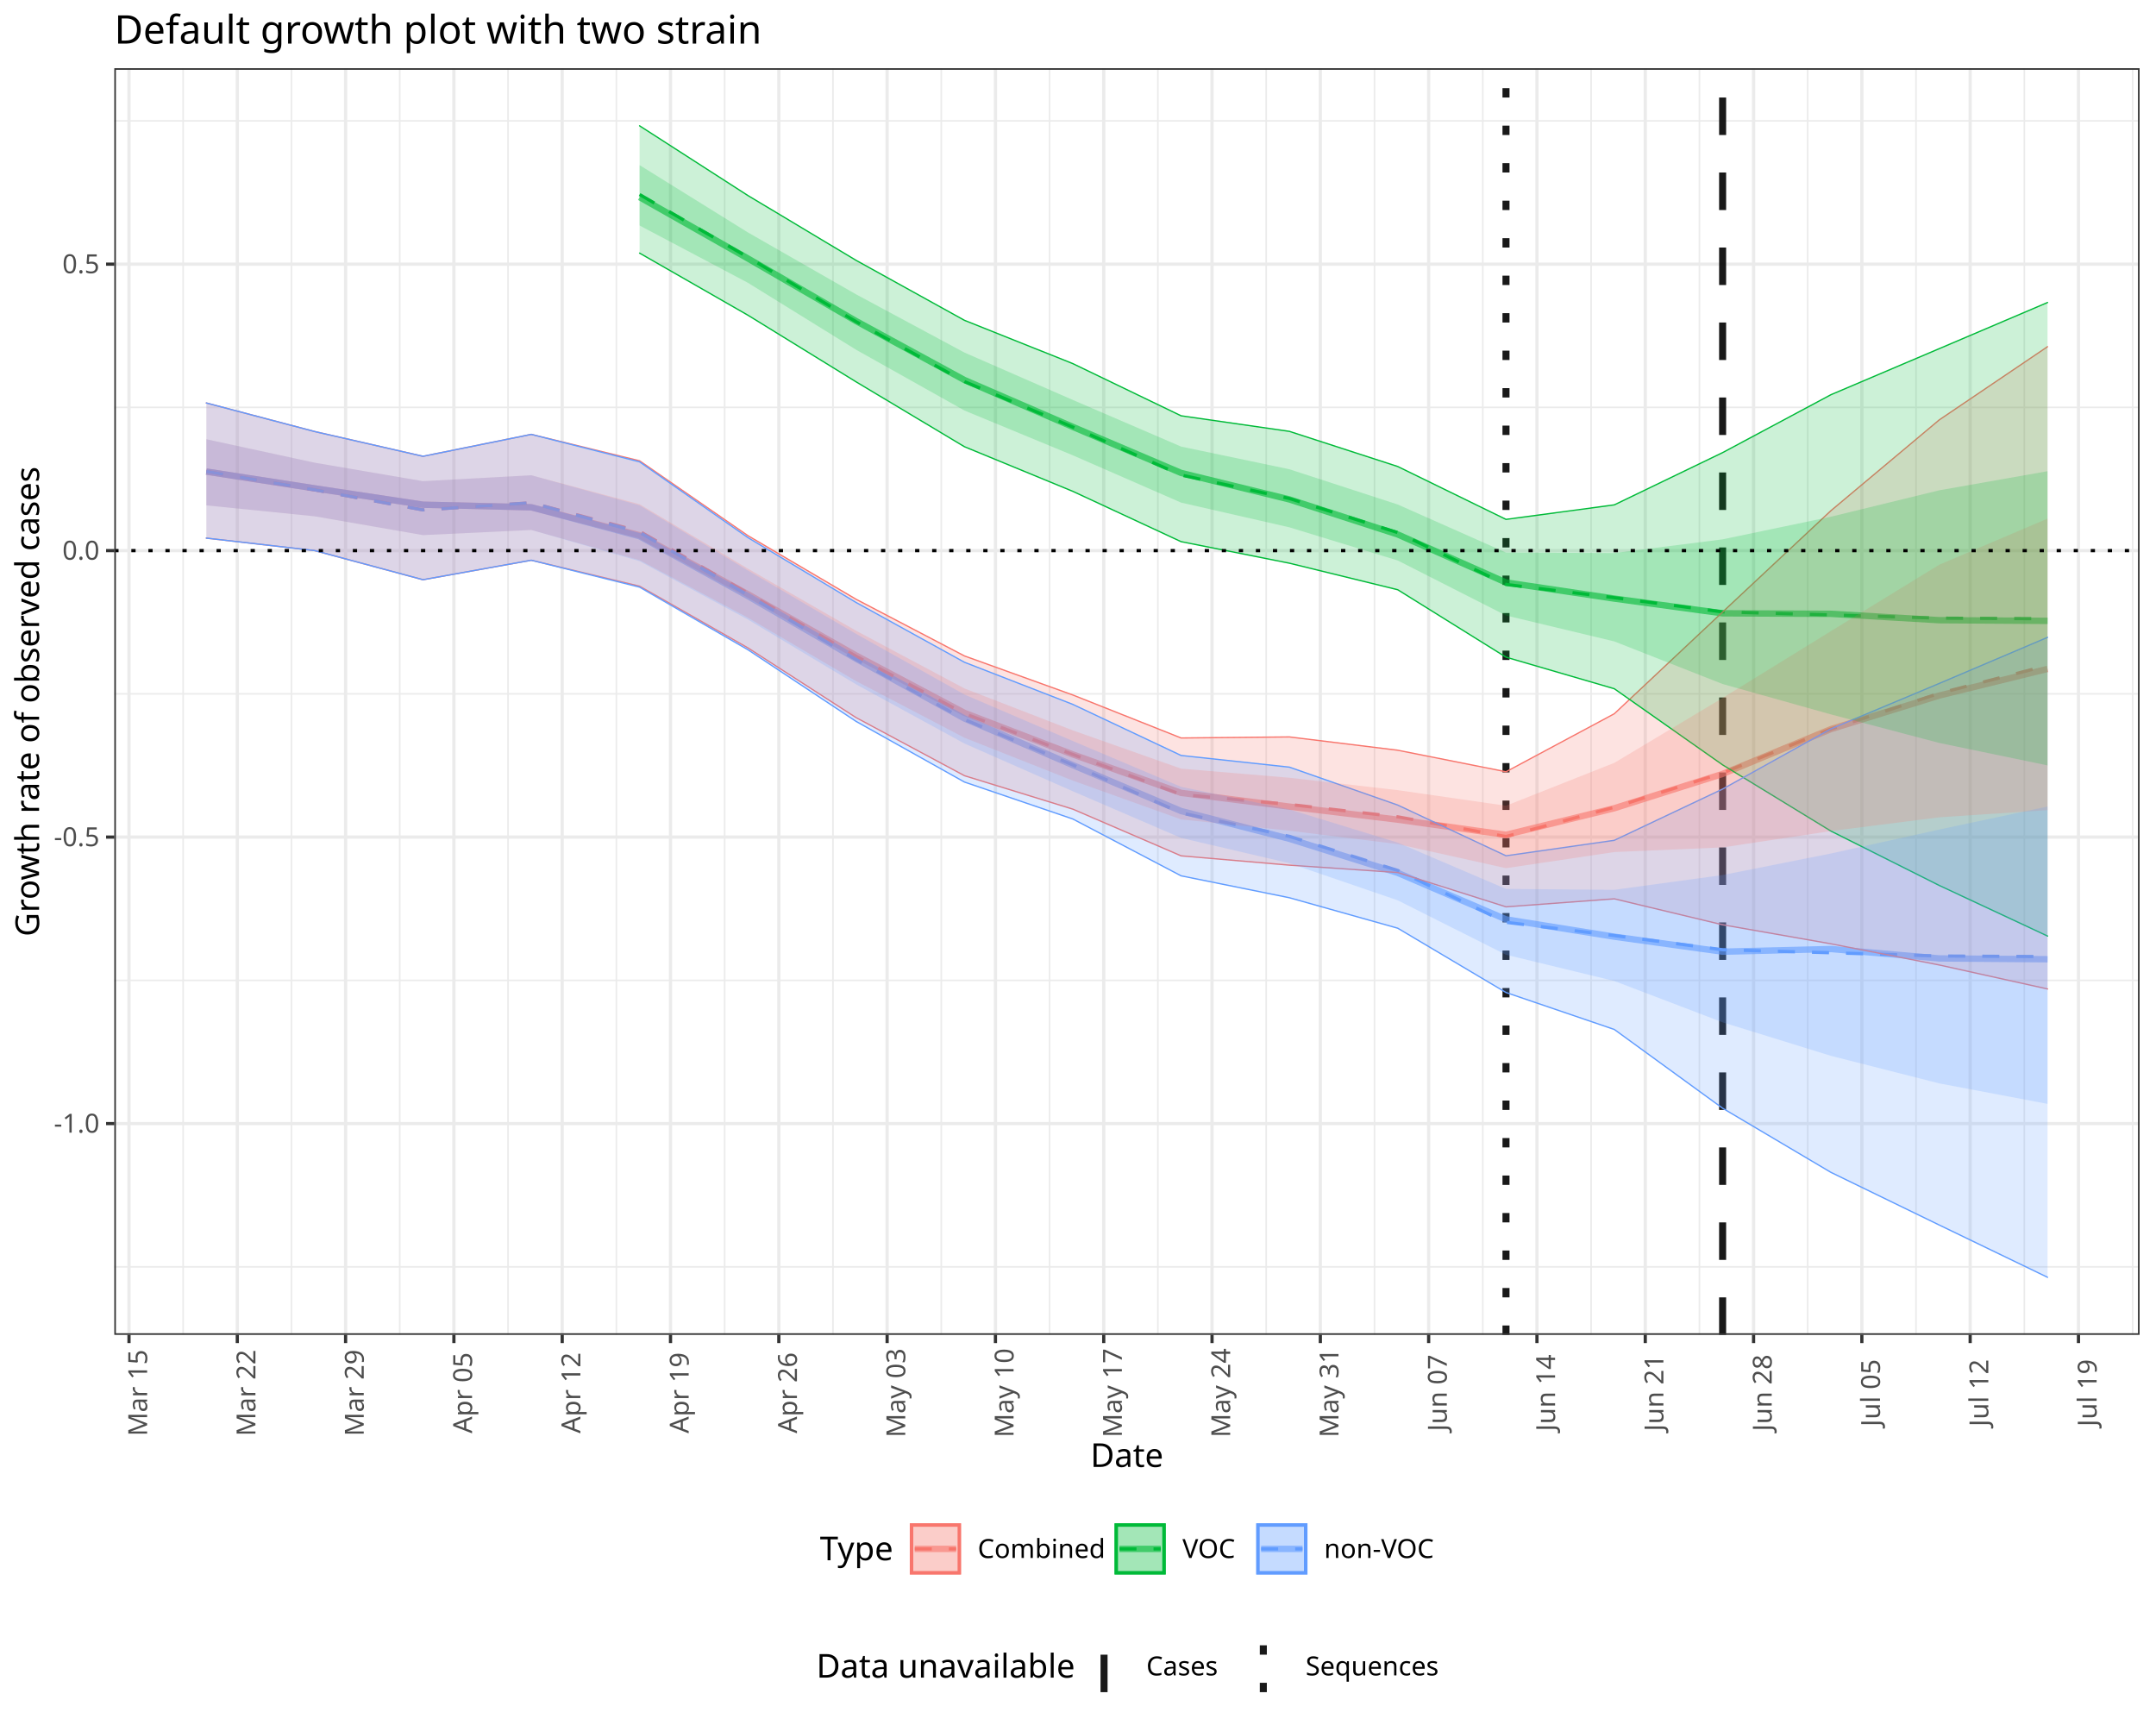
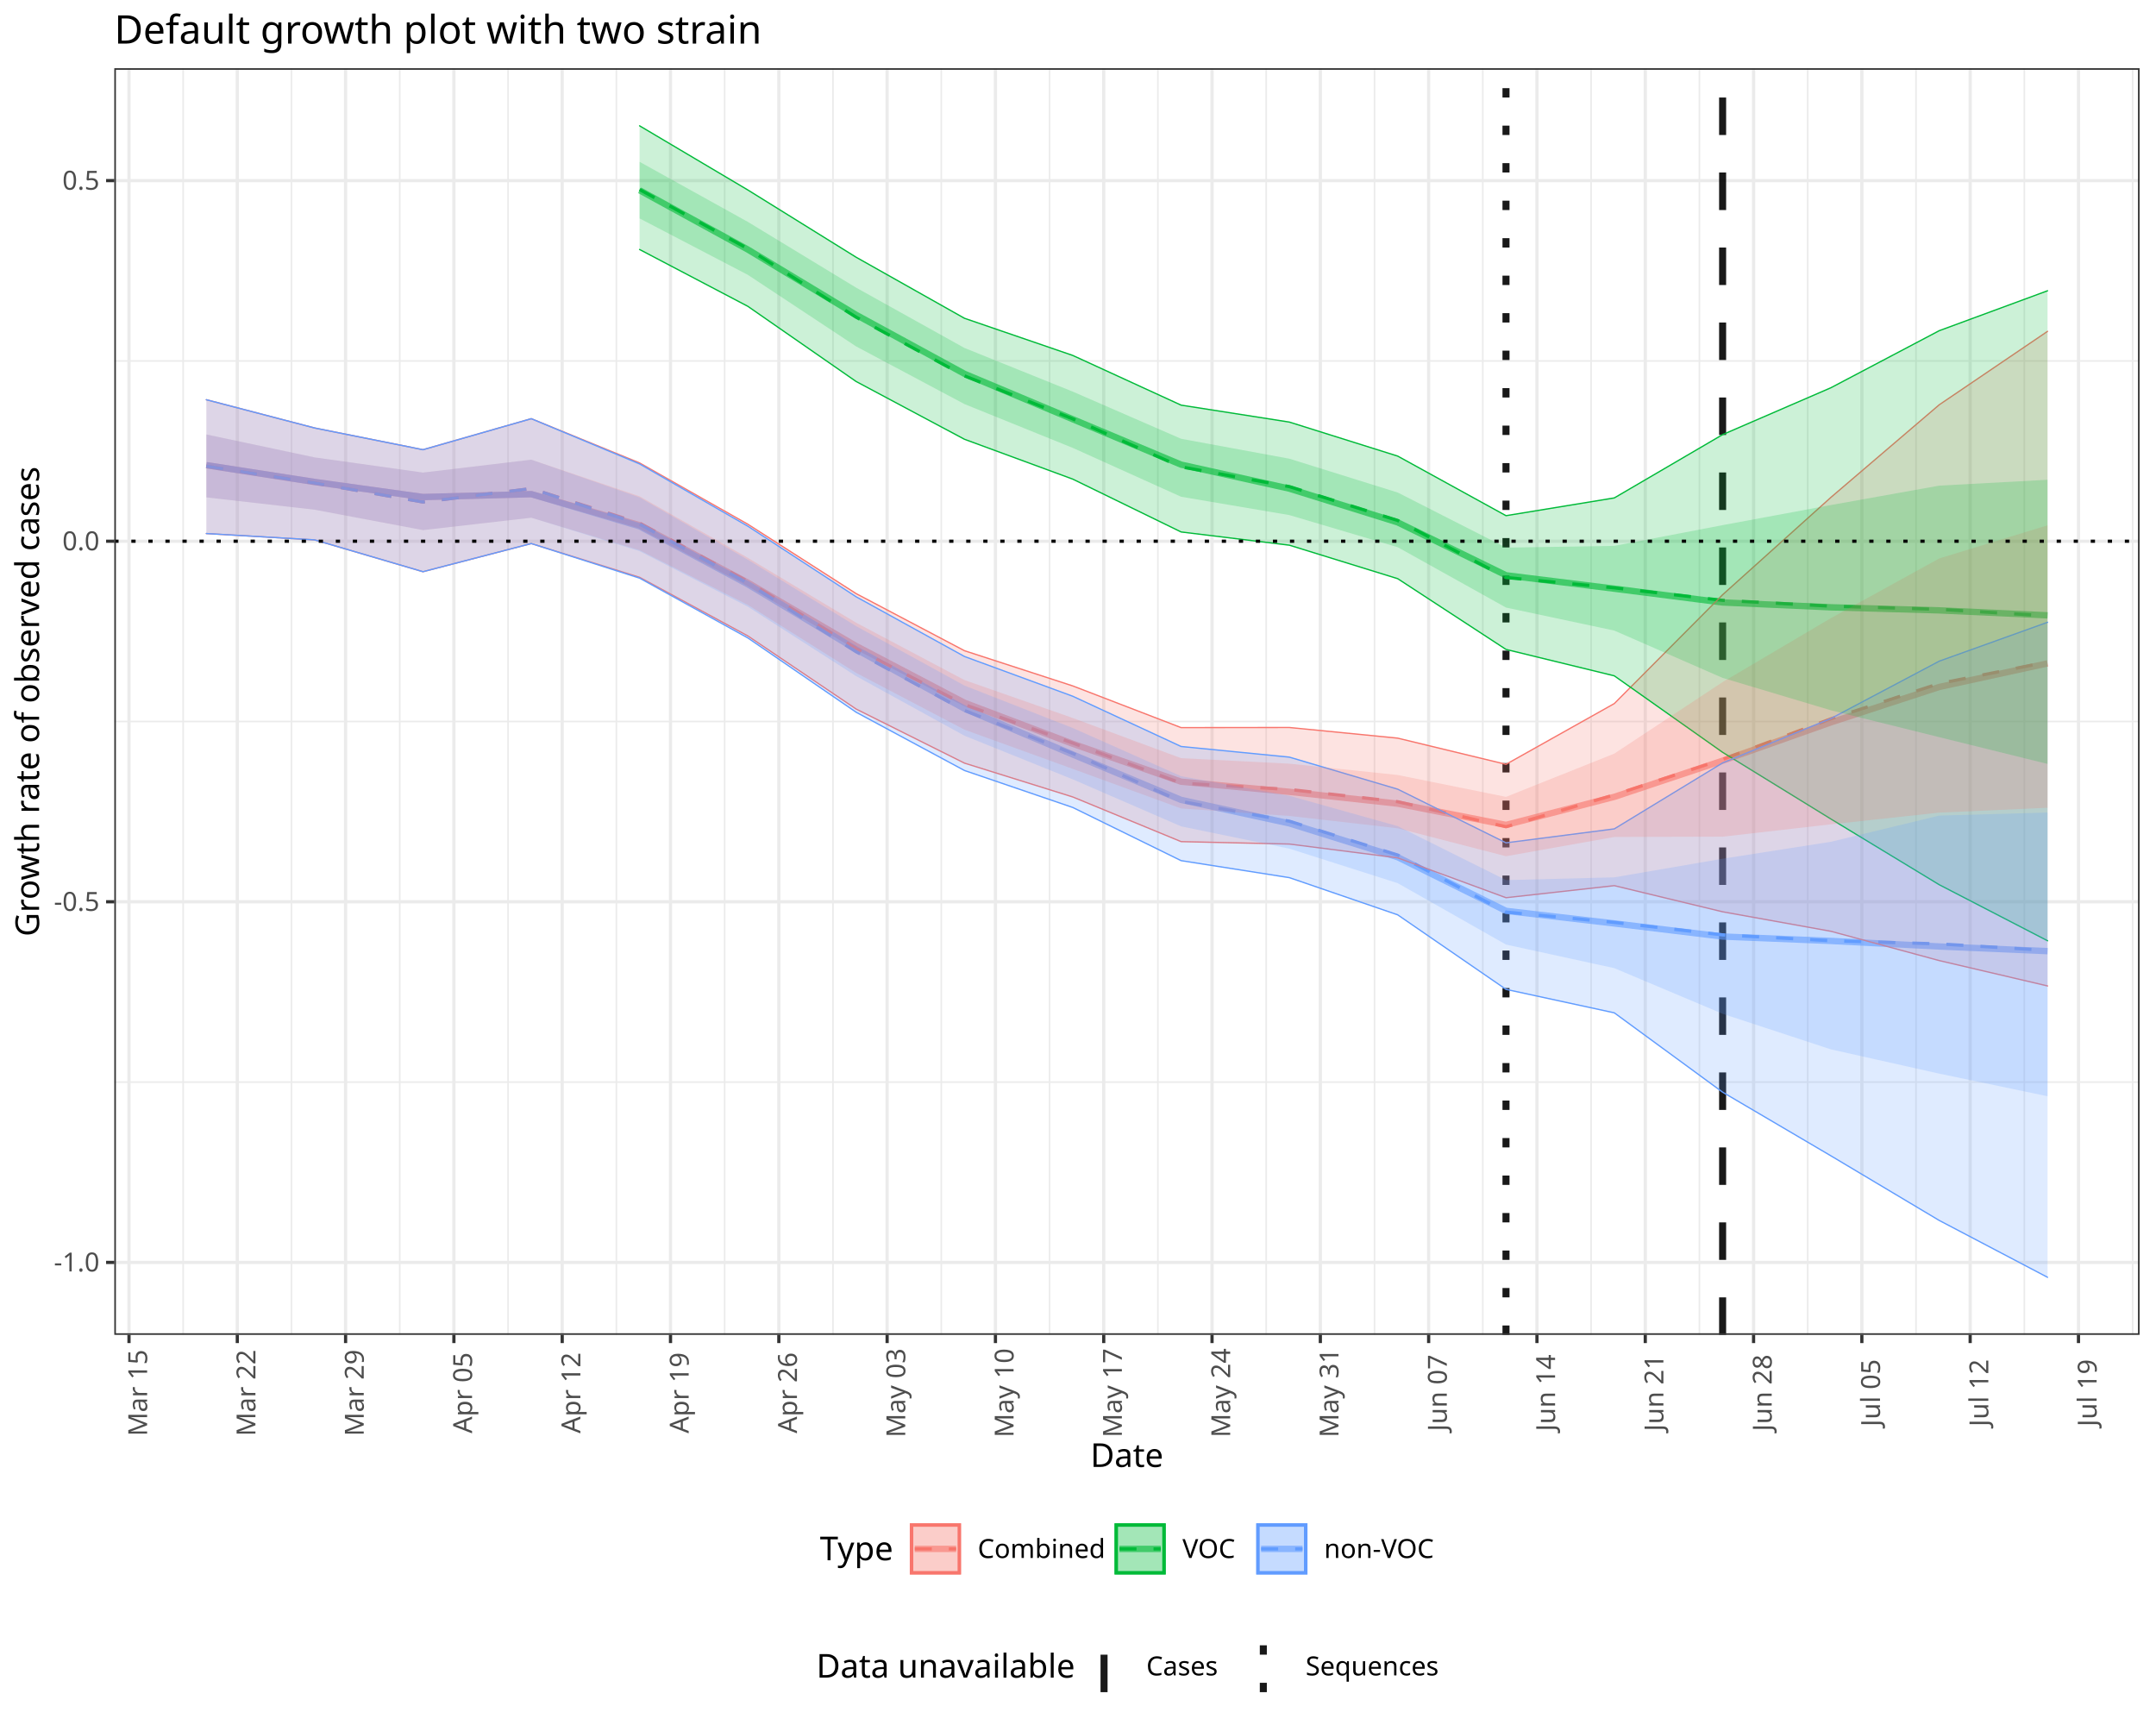
<svg xmlns="http://www.w3.org/2000/svg" class="svglite" data-engine-version="2.0" width="720.00pt" height="576.00pt" viewBox="0 0 720.00 576.00">
  <defs>
    <style type="text/css">
    .svglite line, .svglite polyline, .svglite polygon, .svglite path, .svglite rect, .svglite circle {
      fill: none;
      stroke: #000000;
      stroke-linecap: round;
      stroke-linejoin: round;
      stroke-miterlimit: 10.00;
    }
  </style>
  </defs>
  <rect width="100%" height="100%" style="stroke: none; fill: #FFFFFF;" />
  <defs>
    <clipPath id="cpMC4wMHw3MjAuMDB8MC4wMHw1NzYuMDA=">
      <rect x="0.00" y="0.00" width="720.00" height="576.00" />
    </clipPath>
  </defs>
  <g clip-path="url(#cpMC4wMHw3MjAuMDB8MC4wMHw1NzYuMDA=)">
    <rect x="0.00" y="0.00" width="720.00" height="576.00" style="stroke-width: 1.07; stroke: #FFFFFF; fill: #FFFFFF;" />
  </g>
  <defs>
    <clipPath id="cpMzguMTd8NzE0LjUyfDIyLjc4fDQ0NS43Mw==">
      <rect x="38.17" y="22.78" width="676.35" height="422.95" />
    </clipPath>
  </defs>
  <g clip-path="url(#cpMzguMTd8NzE0LjUyfDIyLjc4fDQ0NS43Mw==)">
    <rect x="38.17" y="22.78" width="676.35" height="422.95" style="stroke-width: 1.07; stroke: none; fill: #FFFFFF;" />
-     <polyline points="38.17,423.01 714.52,423.01 " style="stroke-width: 0.53; stroke: #EBEBEB; stroke-linecap: butt;" />
-     <polyline points="38.17,327.35 714.52,327.35 " style="stroke-width: 0.53; stroke: #EBEBEB; stroke-linecap: butt;" />
-     <polyline points="38.17,231.69 714.52,231.69 " style="stroke-width: 0.53; stroke: #EBEBEB; stroke-linecap: butt;" />
-     <polyline points="38.17,136.03 714.52,136.03 " style="stroke-width: 0.53; stroke: #EBEBEB; stroke-linecap: butt;" />
-     <polyline points="38.17,40.37 714.52,40.37 " style="stroke-width: 0.53; stroke: #EBEBEB; stroke-linecap: butt;" />
+     <polyline points="38.17,361.33 714.52,361.33 " style="stroke-width: 0.53; stroke: #EBEBEB; stroke-linecap: butt;" />
+     <polyline points="38.17,240.92 714.52,240.92 " style="stroke-width: 0.53; stroke: #EBEBEB; stroke-linecap: butt;" />
+     <polyline points="38.17,120.52 714.52,120.52 " style="stroke-width: 0.53; stroke: #EBEBEB; stroke-linecap: butt;" />
    <polyline points="61.16,445.73 61.16,22.78 " style="stroke-width: 0.53; stroke: #EBEBEB; stroke-linecap: butt;" />
    <polyline points="97.33,445.73 97.33,22.78 " style="stroke-width: 0.53; stroke: #EBEBEB; stroke-linecap: butt;" />
    <polyline points="133.50,445.73 133.50,22.78 " style="stroke-width: 0.53; stroke: #EBEBEB; stroke-linecap: butt;" />
    <polyline points="169.67,445.73 169.67,22.78 " style="stroke-width: 0.53; stroke: #EBEBEB; stroke-linecap: butt;" />
    <polyline points="205.84,445.73 205.84,22.78 " style="stroke-width: 0.53; stroke: #EBEBEB; stroke-linecap: butt;" />
    <polyline points="242.00,445.73 242.00,22.78 " style="stroke-width: 0.53; stroke: #EBEBEB; stroke-linecap: butt;" />
    <polyline points="278.17,445.73 278.17,22.78 " style="stroke-width: 0.53; stroke: #EBEBEB; stroke-linecap: butt;" />
    <polyline points="314.34,445.73 314.34,22.78 " style="stroke-width: 0.53; stroke: #EBEBEB; stroke-linecap: butt;" />
    <polyline points="350.51,445.73 350.51,22.78 " style="stroke-width: 0.53; stroke: #EBEBEB; stroke-linecap: butt;" />
    <polyline points="386.68,445.73 386.68,22.78 " style="stroke-width: 0.53; stroke: #EBEBEB; stroke-linecap: butt;" />
    <polyline points="422.85,445.73 422.85,22.78 " style="stroke-width: 0.53; stroke: #EBEBEB; stroke-linecap: butt;" />
    <polyline points="459.02,445.73 459.02,22.78 " style="stroke-width: 0.53; stroke: #EBEBEB; stroke-linecap: butt;" />
    <polyline points="495.18,445.73 495.18,22.78 " style="stroke-width: 0.53; stroke: #EBEBEB; stroke-linecap: butt;" />
    <polyline points="531.35,445.73 531.35,22.78 " style="stroke-width: 0.53; stroke: #EBEBEB; stroke-linecap: butt;" />
    <polyline points="567.52,445.73 567.52,22.78 " style="stroke-width: 0.53; stroke: #EBEBEB; stroke-linecap: butt;" />
    <polyline points="603.69,445.73 603.69,22.78 " style="stroke-width: 0.53; stroke: #EBEBEB; stroke-linecap: butt;" />
    <polyline points="639.86,445.73 639.86,22.78 " style="stroke-width: 0.53; stroke: #EBEBEB; stroke-linecap: butt;" />
    <polyline points="676.03,445.73 676.03,22.78 " style="stroke-width: 0.53; stroke: #EBEBEB; stroke-linecap: butt;" />
    <polyline points="712.20,445.73 712.20,22.78 " style="stroke-width: 0.53; stroke: #EBEBEB; stroke-linecap: butt;" />
-     <polyline points="38.17,375.18 714.52,375.18 " style="stroke-width: 1.07; stroke: #EBEBEB; stroke-linecap: butt;" />
-     <polyline points="38.17,279.52 714.52,279.52 " style="stroke-width: 1.07; stroke: #EBEBEB; stroke-linecap: butt;" />
-     <polyline points="38.17,183.86 714.52,183.86 " style="stroke-width: 1.07; stroke: #EBEBEB; stroke-linecap: butt;" />
-     <polyline points="38.17,88.20 714.52,88.20 " style="stroke-width: 1.07; stroke: #EBEBEB; stroke-linecap: butt;" />
+     <polyline points="38.17,421.53 714.52,421.53 " style="stroke-width: 1.07; stroke: #EBEBEB; stroke-linecap: butt;" />
+     <polyline points="38.17,301.12 714.52,301.12 " style="stroke-width: 1.07; stroke: #EBEBEB; stroke-linecap: butt;" />
+     <polyline points="38.17,180.72 714.52,180.72 " style="stroke-width: 1.07; stroke: #EBEBEB; stroke-linecap: butt;" />
+     <polyline points="38.17,60.31 714.52,60.31 " style="stroke-width: 1.07; stroke: #EBEBEB; stroke-linecap: butt;" />
    <polyline points="43.08,445.73 43.08,22.78 " style="stroke-width: 1.07; stroke: #EBEBEB; stroke-linecap: butt;" />
    <polyline points="79.25,445.73 79.25,22.78 " style="stroke-width: 1.07; stroke: #EBEBEB; stroke-linecap: butt;" />
    <polyline points="115.41,445.73 115.41,22.78 " style="stroke-width: 1.07; stroke: #EBEBEB; stroke-linecap: butt;" />
    <polyline points="151.58,445.73 151.58,22.78 " style="stroke-width: 1.07; stroke: #EBEBEB; stroke-linecap: butt;" />
    <polyline points="187.75,445.73 187.75,22.78 " style="stroke-width: 1.07; stroke: #EBEBEB; stroke-linecap: butt;" />
    <polyline points="223.92,445.73 223.92,22.78 " style="stroke-width: 1.07; stroke: #EBEBEB; stroke-linecap: butt;" />
    <polyline points="260.09,445.73 260.09,22.78 " style="stroke-width: 1.07; stroke: #EBEBEB; stroke-linecap: butt;" />
    <polyline points="296.26,445.73 296.26,22.78 " style="stroke-width: 1.07; stroke: #EBEBEB; stroke-linecap: butt;" />
    <polyline points="332.43,445.73 332.43,22.78 " style="stroke-width: 1.07; stroke: #EBEBEB; stroke-linecap: butt;" />
    <polyline points="368.59,445.73 368.59,22.78 " style="stroke-width: 1.07; stroke: #EBEBEB; stroke-linecap: butt;" />
    <polyline points="404.76,445.73 404.76,22.78 " style="stroke-width: 1.07; stroke: #EBEBEB; stroke-linecap: butt;" />
    <polyline points="440.93,445.73 440.93,22.78 " style="stroke-width: 1.07; stroke: #EBEBEB; stroke-linecap: butt;" />
    <polyline points="477.10,445.73 477.10,22.78 " style="stroke-width: 1.07; stroke: #EBEBEB; stroke-linecap: butt;" />
    <polyline points="513.27,445.73 513.27,22.78 " style="stroke-width: 1.07; stroke: #EBEBEB; stroke-linecap: butt;" />
    <polyline points="549.44,445.73 549.44,22.78 " style="stroke-width: 1.07; stroke: #EBEBEB; stroke-linecap: butt;" />
    <polyline points="585.61,445.73 585.61,22.78 " style="stroke-width: 1.07; stroke: #EBEBEB; stroke-linecap: butt;" />
    <polyline points="621.77,445.73 621.77,22.78 " style="stroke-width: 1.07; stroke: #EBEBEB; stroke-linecap: butt;" />
    <polyline points="657.94,445.73 657.94,22.78 " style="stroke-width: 1.07; stroke: #EBEBEB; stroke-linecap: butt;" />
    <polyline points="694.11,445.73 694.11,22.78 " style="stroke-width: 1.07; stroke: #EBEBEB; stroke-linecap: butt;" />
    <line x1="575.27" y1="445.73" x2="575.27" y2="22.78" style="stroke-width: 2.35; stroke: #000000; stroke-opacity: 0.90; stroke-dasharray: 12.52,12.52; stroke-linecap: butt;" />
    <line x1="502.93" y1="445.73" x2="502.93" y2="22.78" style="stroke-width: 2.35; stroke: #000000; stroke-opacity: 0.90; stroke-dasharray: 3.13,9.39; stroke-linecap: butt;" />
-     <polyline points="68.91,157.47 105.08,163.07 141.25,168.53 177.42,169.39 213.59,178.73 249.75,198.41 285.92,218.90 322.09,238.04 358.26,251.92 394.43,264.76 430.60,269.34 466.77,273.69 502.93,278.75 539.10,269.88 575.27,258.42 611.44,243.46 647.61,232.25 683.78,223.36 " style="stroke-width: 2.13; stroke: #F8766D; stroke-opacity: 0.60; stroke-linecap: butt;" />
-     <polyline points="213.59,65.84 249.75,86.30 285.92,107.23 322.09,126.90 358.26,142.54 394.43,157.92 430.60,166.77 466.77,178.46 502.93,194.50 539.10,199.88 575.27,204.79 611.44,204.96 647.61,207.09 683.78,207.32 " style="stroke-width: 2.13; stroke: #00BA38; stroke-opacity: 0.60; stroke-linecap: butt;" />
-     <polyline points="68.91,157.47 105.08,163.07 141.25,168.53 177.42,169.39 213.59,179.07 249.75,199.03 285.92,219.99 322.09,239.92 358.26,255.48 394.43,270.82 430.60,280.08 466.77,291.46 502.93,306.99 539.10,312.77 575.27,317.78 611.44,316.89 647.61,320.03 683.78,320.30 " style="stroke-width: 2.13; stroke: #619CFF; stroke-opacity: 0.60; stroke-linecap: butt;" />
-     <polyline points="68.91,157.42 105.08,163.55 141.25,170.26 177.42,167.89 213.59,177.42 249.75,198.08 285.92,219.15 322.09,238.28 358.26,251.93 394.43,265.28 430.60,268.61 466.77,272.74 502.93,279.33 539.10,269.55 575.27,258.11 611.44,243.43 647.61,231.51 683.78,222.22 " style="stroke-width: 1.07; stroke: #F8766D; stroke-dasharray: 5.69,5.69; stroke-linecap: butt;" />
-     <polyline points="213.59,64.95 249.75,85.88 285.92,107.43 322.09,127.42 358.26,142.61 394.43,158.62 430.60,166.46 466.77,177.84 502.93,195.16 539.10,199.58 575.27,204.32 611.44,205.33 647.61,206.41 683.78,206.61 " style="stroke-width: 1.07; stroke: #00BA38; stroke-dasharray: 5.69,5.69; stroke-linecap: butt;" />
-     <polyline points="68.91,157.42 105.08,163.55 141.25,170.26 177.42,167.89 213.59,177.76 249.75,198.69 285.92,220.24 322.09,240.23 358.26,255.42 394.43,271.44 430.60,279.27 466.77,290.65 502.93,307.97 539.10,312.39 575.27,317.13 611.44,318.14 647.61,319.22 683.78,319.42 " style="stroke-width: 1.07; stroke: #619CFF; stroke-dasharray: 5.69,5.69; stroke-linecap: butt;" />
-     <polygon points="68.91,134.56 105.08,144.09 141.25,152.36 177.42,145.04 213.59,153.87 249.75,178.85 285.92,200.12 322.09,219.03 358.26,232.06 394.43,246.42 430.60,246.07 466.77,250.51 502.93,257.70 539.10,238.33 575.27,204.36 611.44,170.52 647.61,140.21 683.78,115.76 683.78,330.23 647.61,322.22 611.44,315.15 575.27,308.80 539.10,300.13 502.93,302.81 466.77,291.35 430.60,288.89 394.43,285.78 358.26,270.18 322.09,259.02 285.92,239.64 249.75,216.33 213.59,195.74 177.42,187.07 141.25,193.58 105.08,183.85 68.91,179.69 " style="stroke-width: 0.00; stroke: none; fill: #F8766D; fill-opacity: 0.20;" />
-     <polyline points="68.91,134.56 105.08,144.09 141.25,152.36 177.42,145.04 213.59,153.87 249.75,178.85 285.92,200.12 322.09,219.03 358.26,232.06 394.43,246.42 430.60,246.07 466.77,250.51 502.93,257.70 539.10,238.33 575.27,204.36 611.44,170.52 647.61,140.21 683.78,115.76 " style="stroke-width: 0.43; stroke: #F8766D;" />
-     <polyline points="683.78,330.23 647.61,322.22 611.44,315.15 575.27,308.80 539.10,300.13 502.93,302.81 466.77,291.35 430.60,288.89 394.43,285.78 358.26,270.18 322.09,259.02 285.92,239.64 249.75,216.33 213.59,195.74 177.42,187.07 141.25,193.58 105.08,183.85 68.91,179.69 " style="stroke-width: 0.43; stroke: #F8766D;" />
-     <polygon points="213.59,42.01 249.75,65.28 285.92,86.95 322.09,106.96 358.26,121.41 394.43,138.84 430.60,144.04 466.77,155.77 502.93,173.43 539.10,168.58 575.27,151.13 611.44,131.80 647.61,116.42 683.78,101.01 683.78,312.56 647.61,295.66 611.44,277.51 575.27,255.40 539.10,229.98 502.93,219.44 466.77,196.92 430.60,188.06 394.43,180.87 358.26,164.06 322.09,149.17 285.92,127.52 249.75,105.24 213.59,84.52 " style="stroke-width: 0.00; stroke: none; fill: #00BA38; fill-opacity: 0.20;" />
-     <polyline points="213.59,42.01 249.75,65.28 285.92,86.95 322.09,106.96 358.26,121.41 394.43,138.84 430.60,144.04 466.77,155.77 502.93,173.43 539.10,168.58 575.27,151.13 611.44,131.80 647.61,116.42 683.78,101.01 " style="stroke-width: 0.43; stroke: #00BA38;" />
-     <polyline points="683.78,312.56 647.61,295.66 611.44,277.51 575.27,255.40 539.10,229.98 502.93,219.44 466.77,196.92 430.60,188.06 394.43,180.87 358.26,164.06 322.09,149.17 285.92,127.52 249.75,105.24 213.59,84.52 " style="stroke-width: 0.43; stroke: #00BA38;" />
-     <polygon points="68.91,134.56 105.08,144.09 141.25,152.36 177.42,145.04 213.59,154.22 249.75,179.50 285.92,201.19 322.09,221.14 358.26,235.20 394.43,252.26 430.60,256.16 466.77,268.82 502.93,285.76 539.10,280.59 575.27,263.47 611.44,243.37 647.61,228.21 683.78,212.82 683.78,426.51 647.61,409.05 611.44,391.47 575.27,370.05 539.10,343.75 502.93,331.41 466.77,309.94 430.60,299.77 394.43,292.45 358.26,273.47 322.09,261.14 285.92,240.90 249.75,216.95 213.59,196.06 177.42,187.07 141.25,193.58 105.08,183.85 68.91,179.69 " style="stroke-width: 0.00; stroke: none; fill: #619CFF; fill-opacity: 0.20;" />
-     <polyline points="68.91,134.56 105.08,144.09 141.25,152.36 177.42,145.04 213.59,154.22 249.75,179.50 285.92,201.19 322.09,221.14 358.26,235.20 394.43,252.26 430.60,256.16 466.77,268.82 502.93,285.76 539.10,280.59 575.27,263.47 611.44,243.37 647.61,228.21 683.78,212.82 " style="stroke-width: 0.43; stroke: #619CFF;" />
-     <polyline points="683.78,426.51 647.61,409.05 611.44,391.47 575.27,370.05 539.10,343.75 502.93,331.41 466.77,309.94 430.60,299.77 394.43,292.45 358.26,273.47 322.09,261.14 285.92,240.90 249.75,216.95 213.59,196.06 177.42,187.07 141.25,193.58 105.08,183.85 68.91,179.69 " style="stroke-width: 0.43; stroke: #619CFF;" />
-     <polygon points="68.91,146.67 105.08,154.50 141.25,160.67 177.42,158.69 213.59,168.37 249.75,189.87 285.92,210.62 322.09,229.89 358.26,243.88 394.43,256.66 430.60,259.70 466.77,263.84 502.93,269.05 539.10,254.73 575.27,233.05 611.44,210.74 647.61,188.57 683.78,173.16 683.78,270.51 647.61,272.91 611.44,277.50 575.27,282.96 539.10,284.51 502.93,289.90 466.77,281.86 430.60,277.39 394.43,273.62 358.26,260.65 322.09,246.35 285.92,227.44 249.75,206.25 213.59,187.07 177.42,176.96 141.25,178.68 105.08,172.40 68.91,168.75 " style="stroke-width: 0.00; stroke: none; fill: #F8766D; fill-opacity: 0.20;" />
-     <polyline points="68.91,146.67 105.08,154.50 141.25,160.67 177.42,158.69 213.59,168.37 249.75,189.87 285.92,210.62 322.09,229.89 358.26,243.88 394.43,256.66 430.60,259.70 466.77,263.84 502.93,269.05 539.10,254.73 575.27,233.05 611.44,210.74 647.61,188.57 683.78,173.16 " style="stroke-width: 1.07; stroke: none;" />
-     <polyline points="683.78,270.51 647.61,272.91 611.44,277.50 575.27,282.96 539.10,284.51 502.93,289.90 466.77,281.86 430.60,277.39 394.43,273.62 358.26,260.65 322.09,246.35 285.92,227.44 249.75,206.25 213.59,187.07 177.42,176.96 141.25,178.68 105.08,172.40 68.91,168.75 " style="stroke-width: 1.07; stroke: none;" />
-     <polygon points="213.59,55.14 249.75,77.60 285.92,98.30 322.09,117.73 358.26,133.54 394.43,149.12 430.60,156.69 466.77,168.46 502.93,184.50 539.10,184.67 575.27,180.09 611.44,172.54 647.61,163.72 683.78,157.34 683.78,255.58 647.61,248.08 611.44,238.55 575.27,228.40 539.10,214.18 502.93,205.52 466.77,187.15 430.60,176.08 394.43,167.83 358.26,152.03 322.09,137.08 285.92,116.80 249.75,94.42 213.59,75.30 " style="stroke-width: 0.00; stroke: none; fill: #00BA38; fill-opacity: 0.20;" />
-     <polyline points="213.59,55.14 249.75,77.60 285.92,98.30 322.09,117.73 358.26,133.54 394.43,149.12 430.60,156.69 466.77,168.46 502.93,184.50 539.10,184.67 575.27,180.09 611.44,172.54 647.61,163.72 683.78,157.34 " style="stroke-width: 1.07; stroke: none;" />
-     <polyline points="683.78,255.58 647.61,248.08 611.44,238.55 575.27,228.40 539.10,214.18 502.93,205.52 466.77,187.15 430.60,176.08 394.43,167.83 358.26,152.03 322.09,137.08 285.92,116.80 249.75,94.42 213.59,75.30 " style="stroke-width: 1.07; stroke: none;" />
-     <polygon points="68.91,146.67 105.08,154.50 141.25,160.67 177.42,158.69 213.59,168.74 249.75,190.48 285.92,211.67 322.09,231.92 358.26,247.43 394.43,262.73 430.60,270.27 466.77,281.36 502.93,296.82 539.10,297.12 575.27,292.19 611.44,284.99 647.61,277.00 683.78,269.31 683.78,368.60 647.61,361.76 611.44,352.56 575.27,341.37 539.10,327.57 502.93,318.80 466.77,300.63 430.60,288.24 394.43,279.80 358.26,264.21 322.09,248.28 285.92,228.53 249.75,206.86 213.59,187.39 177.42,176.96 141.25,178.68 105.08,172.40 68.91,168.75 " style="stroke-width: 0.00; stroke: none; fill: #619CFF; fill-opacity: 0.20;" />
-     <polyline points="68.91,146.67 105.08,154.50 141.25,160.67 177.42,158.69 213.59,168.74 249.75,190.48 285.92,211.67 322.09,231.92 358.26,247.43 394.43,262.73 430.60,270.27 466.77,281.36 502.93,296.82 539.10,297.12 575.27,292.19 611.44,284.99 647.61,277.00 683.78,269.31 " style="stroke-width: 1.07; stroke: none;" />
-     <polyline points="683.78,368.60 647.61,361.76 611.44,352.56 575.27,341.37 539.10,327.57 502.93,318.80 466.77,300.63 430.60,288.24 394.43,279.80 358.26,264.21 322.09,248.28 285.92,228.53 249.75,206.86 213.59,187.39 177.42,176.96 141.25,178.68 105.08,172.40 68.91,168.75 " style="stroke-width: 1.07; stroke: none;" />
-     <line x1="38.17" y1="183.86" x2="714.52" y2="183.86" style="stroke-width: 1.07; stroke-dasharray: 1.42,4.27; stroke-linecap: butt;" />
+     <polyline points="68.91,155.33 105.08,160.94 141.25,165.97 177.42,165.00 213.59,175.37 249.75,194.57 285.92,215.72 322.09,234.66 358.26,248.36 394.43,261.02 430.60,264.40 466.77,268.35 502.93,275.45 539.10,266.08 575.27,254.01 611.44,241.20 647.61,229.39 683.78,221.51 " style="stroke-width: 2.13; stroke: #F8766D; stroke-opacity: 0.60; stroke-linecap: butt;" />
+     <polyline points="213.59,63.54 249.75,83.33 285.92,105.14 322.09,124.82 358.26,139.99 394.43,155.15 430.60,163.16 466.77,174.43 502.93,192.09 539.10,196.57 575.27,201.17 611.44,202.79 647.61,203.81 683.78,205.47 " style="stroke-width: 2.13; stroke: #00BA38; stroke-opacity: 0.60; stroke-linecap: butt;" />
+     <polyline points="68.91,155.33 105.08,160.94 141.25,165.97 177.42,165.00 213.59,175.74 249.75,195.12 285.92,216.86 322.09,236.63 358.26,251.94 394.43,267.10 430.60,274.94 466.77,286.23 502.93,304.15 539.10,308.35 575.27,312.72 611.44,314.19 647.61,316.04 683.78,317.60 " style="stroke-width: 2.13; stroke: #619CFF; stroke-opacity: 0.60; stroke-linecap: butt;" />
+     <polyline points="68.91,155.65 105.08,161.27 141.25,167.62 177.42,163.16 213.59,174.67 249.75,194.16 285.92,216.55 322.09,235.28 358.26,248.13 394.43,261.49 430.60,263.61 466.77,267.70 502.93,276.06 539.10,265.42 575.27,253.57 611.44,240.02 647.61,228.24 683.78,221.06 " style="stroke-width: 1.07; stroke: #F8766D; stroke-dasharray: 5.69,5.69; stroke-linecap: butt;" />
+     <polyline points="213.59,63.29 249.75,83.05 285.92,105.92 322.09,125.50 358.26,139.88 394.43,155.89 430.60,162.49 466.77,173.79 502.93,192.84 539.10,196.29 575.27,200.46 611.44,202.41 647.61,203.46 683.78,205.64 " style="stroke-width: 1.07; stroke: #00BA38; stroke-dasharray: 5.69,5.69; stroke-linecap: butt;" />
+     <polyline points="68.91,155.65 105.08,161.27 141.25,167.62 177.42,163.16 213.59,175.01 249.75,194.76 285.92,217.63 322.09,237.22 358.26,251.59 394.43,267.60 430.60,274.21 466.77,285.51 502.93,304.56 539.10,308.00 575.27,312.17 611.44,314.12 647.61,315.18 683.78,317.35 " style="stroke-width: 1.07; stroke: #619CFF; stroke-dasharray: 5.69,5.69; stroke-linecap: butt;" />
+     <polygon points="68.91,133.47 105.08,142.91 141.25,150.16 177.42,139.80 213.59,154.58 249.75,175.05 285.92,198.22 322.09,217.28 358.26,229.04 394.43,242.96 430.60,242.92 466.77,246.48 502.93,255.22 539.10,234.93 575.27,198.59 611.44,166.07 647.61,135.16 683.78,110.64 683.78,329.22 647.61,320.75 611.44,310.97 575.27,304.46 539.10,295.73 502.93,299.76 466.77,286.46 430.60,281.84 394.43,281.03 358.26,266.12 322.09,254.82 285.92,236.77 249.75,212.35 213.59,192.77 177.42,181.50 141.25,190.90 105.08,180.28 68.91,178.16 " style="stroke-width: 0.00; stroke: none; fill: #F8766D; fill-opacity: 0.20;" />
+     <polyline points="68.91,133.47 105.08,142.91 141.25,150.16 177.42,139.80 213.59,154.58 249.75,175.05 285.92,198.22 322.09,217.28 358.26,229.04 394.43,242.96 430.60,242.92 466.77,246.48 502.93,255.22 539.10,234.93 575.27,198.59 611.44,166.07 647.61,135.16 683.78,110.64 " style="stroke-width: 0.43; stroke: #F8766D;" />
+     <polyline points="683.78,329.22 647.61,320.75 611.44,310.97 575.27,304.46 539.10,295.73 502.93,299.76 466.77,286.46 430.60,281.84 394.43,281.03 358.26,266.12 322.09,254.82 285.92,236.77 249.75,212.35 213.59,192.77 177.42,181.50 141.25,190.90 105.08,180.28 68.91,178.16 " style="stroke-width: 0.43; stroke: #F8766D;" />
+     <polygon points="213.59,42.01 249.75,63.44 285.92,85.90 322.09,106.28 358.26,118.69 394.43,135.28 430.60,140.94 466.77,152.30 502.93,172.19 539.10,166.26 575.27,145.12 611.44,129.47 647.61,110.42 683.78,97.09 683.78,314.13 647.61,295.42 611.44,273.48 575.27,251.21 539.10,225.67 502.93,216.85 466.77,193.23 430.60,182.05 394.43,177.63 358.26,159.99 322.09,146.68 285.92,127.40 249.75,102.29 213.59,83.31 " style="stroke-width: 0.00; stroke: none; fill: #00BA38; fill-opacity: 0.20;" />
+     <polyline points="213.59,42.01 249.75,63.44 285.92,85.90 322.09,106.28 358.26,118.69 394.43,135.28 430.60,140.94 466.77,152.30 502.93,172.19 539.10,166.26 575.27,145.12 611.44,129.47 647.61,110.42 683.78,97.09 " style="stroke-width: 0.43; stroke: #00BA38;" />
+     <polyline points="683.78,314.13 647.61,295.42 611.44,273.48 575.27,251.21 539.10,225.67 502.93,216.85 466.77,193.23 430.60,182.05 394.43,177.63 358.26,159.99 322.09,146.68 285.92,127.40 249.75,102.29 213.59,83.31 " style="stroke-width: 0.43; stroke: #00BA38;" />
+     <polygon points="68.91,133.47 105.08,142.91 141.25,150.16 177.42,139.80 213.59,154.91 249.75,175.71 285.92,199.28 322.09,219.21 358.26,232.49 394.43,249.26 430.60,252.82 466.77,263.52 502.93,281.43 539.10,276.77 575.27,254.74 611.44,239.91 647.61,220.77 683.78,207.79 683.78,426.51 647.61,407.52 611.44,385.95 575.27,364.69 539.10,338.20 502.93,330.36 466.77,305.48 430.60,293.06 394.43,287.38 358.26,269.63 322.09,257.28 285.92,237.83 249.75,213.02 213.59,193.05 177.42,181.50 141.25,190.90 105.08,180.28 68.91,178.16 " style="stroke-width: 0.00; stroke: none; fill: #619CFF; fill-opacity: 0.20;" />
+     <polyline points="68.91,133.47 105.08,142.91 141.25,150.16 177.42,139.80 213.59,154.91 249.75,175.71 285.92,199.28 322.09,219.21 358.26,232.49 394.43,249.26 430.60,252.82 466.77,263.52 502.93,281.43 539.10,276.77 575.27,254.74 611.44,239.91 647.61,220.77 683.78,207.79 " style="stroke-width: 0.43; stroke: #619CFF;" />
+     <polyline points="683.78,426.51 647.61,407.52 611.44,385.95 575.27,364.69 539.10,338.20 502.93,330.36 466.77,305.48 430.60,293.06 394.43,287.38 358.26,269.63 322.09,257.28 285.92,237.83 249.75,213.02 213.59,193.05 177.42,181.50 141.25,190.90 105.08,180.28 68.91,178.16 " style="stroke-width: 0.43; stroke: #619CFF;" />
+     <polygon points="68.91,145.07 105.08,152.73 141.25,157.80 177.42,153.49 213.59,165.73 249.75,186.26 285.92,207.93 322.09,227.08 358.26,239.75 394.43,253.16 430.60,255.00 466.77,258.78 502.93,266.09 539.10,251.64 575.27,227.75 611.44,206.39 647.61,186.47 683.78,175.40 683.78,269.73 647.61,271.34 611.44,275.25 575.27,279.38 539.10,279.48 502.93,285.91 466.77,276.58 430.60,272.46 394.43,269.96 358.26,256.75 322.09,243.65 285.92,224.69 249.75,201.99 213.59,183.74 177.42,172.87 141.25,177.01 105.08,170.20 68.91,166.08 " style="stroke-width: 0.00; stroke: none; fill: #F8766D; fill-opacity: 0.20;" />
+     <polyline points="68.91,145.07 105.08,152.73 141.25,157.80 177.42,153.49 213.59,165.73 249.75,186.26 285.92,207.93 322.09,227.08 358.26,239.75 394.43,253.16 430.60,255.00 466.77,258.78 502.93,266.09 539.10,251.64 575.27,227.75 611.44,206.39 647.61,186.47 683.78,175.40 " style="stroke-width: 1.07; stroke: none;" />
+     <polyline points="683.78,269.73 647.61,271.34 611.44,275.25 575.27,279.38 539.10,279.48 502.93,285.91 466.77,276.58 430.60,272.46 394.43,269.96 358.26,256.75 322.09,243.65 285.92,224.69 249.75,201.99 213.59,183.74 177.42,172.87 141.25,177.01 105.08,170.20 68.91,166.08 " style="stroke-width: 1.07; stroke: none;" />
+     <polygon points="213.59,54.03 249.75,74.09 285.92,96.06 322.09,116.19 358.26,130.77 394.43,146.51 430.60,153.17 466.77,164.46 502.93,182.86 539.10,182.28 575.27,175.35 611.44,168.64 647.61,162.16 683.78,160.20 683.78,255.09 647.61,246.15 611.44,237.18 575.27,226.36 539.10,210.56 502.93,202.87 466.77,182.72 430.60,172.00 394.43,165.87 358.26,149.56 322.09,134.93 285.92,115.68 249.75,91.78 213.59,72.93 " style="stroke-width: 0.00; stroke: none; fill: #00BA38; fill-opacity: 0.20;" />
+     <polyline points="213.59,54.03 249.75,74.09 285.92,96.06 322.09,116.19 358.26,130.77 394.43,146.51 430.60,153.17 466.77,164.46 502.93,182.86 539.10,182.28 575.27,175.35 611.44,168.64 647.61,162.16 683.78,160.20 " style="stroke-width: 1.07; stroke: none;" />
+     <polyline points="683.78,255.09 647.61,246.15 611.44,237.18 575.27,226.36 539.10,210.56 502.93,202.87 466.77,182.72 430.60,172.00 394.43,165.87 358.26,149.56 322.09,134.93 285.92,115.68 249.75,91.78 213.59,72.93 " style="stroke-width: 1.07; stroke: none;" />
+     <polygon points="68.91,145.07 105.08,152.73 141.25,157.80 177.42,153.49 213.59,166.09 249.75,186.90 285.92,209.08 322.09,228.92 358.26,243.09 394.43,259.18 430.60,265.71 466.77,275.86 502.93,293.88 539.10,292.95 575.27,286.74 611.44,281.08 647.61,272.34 683.78,271.32 683.78,366.05 647.61,358.50 611.44,350.40 575.27,338.52 539.10,323.28 502.93,315.40 466.77,294.90 430.60,283.38 394.43,275.93 358.26,260.24 322.09,245.67 285.92,225.78 249.75,202.58 213.59,184.05 177.42,172.87 141.25,177.01 105.08,170.20 68.91,166.08 " style="stroke-width: 0.00; stroke: none; fill: #619CFF; fill-opacity: 0.20;" />
+     <polyline points="68.91,145.07 105.08,152.73 141.25,157.80 177.42,153.49 213.59,166.09 249.75,186.90 285.92,209.08 322.09,228.92 358.26,243.09 394.43,259.18 430.60,265.71 466.77,275.86 502.93,293.88 539.10,292.95 575.27,286.74 611.44,281.08 647.61,272.34 683.78,271.32 " style="stroke-width: 1.07; stroke: none;" />
+     <polyline points="683.78,366.05 647.61,358.50 611.44,350.40 575.27,338.52 539.10,323.28 502.93,315.40 466.77,294.90 430.60,283.38 394.43,275.93 358.26,260.24 322.09,245.67 285.92,225.78 249.75,202.58 213.59,184.05 177.42,172.87 141.25,177.01 105.08,170.20 68.91,166.08 " style="stroke-width: 1.07; stroke: none;" />
+     <line x1="38.17" y1="180.72" x2="714.52" y2="180.72" style="stroke-width: 1.07; stroke-dasharray: 1.42,4.27; stroke-linecap: butt;" />
    <rect x="38.17" y="22.78" width="676.35" height="422.95" style="stroke-width: 1.07; stroke: #333333;" />
  </g>
  <g clip-path="url(#cpMC4wMHw3MjAuMDB8MC4wMHw1NzYuMDA=)">
-     <text x="33.24" y="378.21" text-anchor="end" style="font-size: 8.80px; fill: #4D4D4D; font-family: sans;" textLength="15.16px" lengthAdjust="spacingAndGlyphs">-1.0</text>
-     <text x="33.24" y="282.55" text-anchor="end" style="font-size: 8.80px; fill: #4D4D4D; font-family: sans;" textLength="15.16px" lengthAdjust="spacingAndGlyphs">-0.5</text>
-     <text x="33.24" y="186.89" text-anchor="end" style="font-size: 8.80px; fill: #4D4D4D; font-family: sans;" textLength="12.23px" lengthAdjust="spacingAndGlyphs">0.0</text>
-     <text x="33.24" y="91.23" text-anchor="end" style="font-size: 8.80px; fill: #4D4D4D; font-family: sans;" textLength="12.23px" lengthAdjust="spacingAndGlyphs">0.5</text>
-     <polyline points="35.43,375.18 38.17,375.18 " style="stroke-width: 1.07; stroke: #333333; stroke-linecap: butt;" />
-     <polyline points="35.43,279.52 38.17,279.52 " style="stroke-width: 1.07; stroke: #333333; stroke-linecap: butt;" />
-     <polyline points="35.43,183.86 38.17,183.86 " style="stroke-width: 1.07; stroke: #333333; stroke-linecap: butt;" />
-     <polyline points="35.43,88.20 38.17,88.20 " style="stroke-width: 1.07; stroke: #333333; stroke-linecap: butt;" />
+     <text x="33.24" y="424.56" text-anchor="end" style="font-size: 8.80px; fill: #4D4D4D; font-family: sans;" textLength="15.16px" lengthAdjust="spacingAndGlyphs">-1.0</text>
+     <text x="33.24" y="304.15" text-anchor="end" style="font-size: 8.80px; fill: #4D4D4D; font-family: sans;" textLength="15.16px" lengthAdjust="spacingAndGlyphs">-0.5</text>
+     <text x="33.24" y="183.75" text-anchor="end" style="font-size: 8.80px; fill: #4D4D4D; font-family: sans;" textLength="12.23px" lengthAdjust="spacingAndGlyphs">0.0</text>
+     <text x="33.24" y="63.34" text-anchor="end" style="font-size: 8.80px; fill: #4D4D4D; font-family: sans;" textLength="12.23px" lengthAdjust="spacingAndGlyphs">0.5</text>
+     <polyline points="35.43,421.53 38.17,421.53 " style="stroke-width: 1.07; stroke: #333333; stroke-linecap: butt;" />
+     <polyline points="35.43,301.12 38.17,301.12 " style="stroke-width: 1.07; stroke: #333333; stroke-linecap: butt;" />
+     <polyline points="35.43,180.72 38.17,180.72 " style="stroke-width: 1.07; stroke: #333333; stroke-linecap: butt;" />
+     <polyline points="35.43,60.31 38.17,60.31 " style="stroke-width: 1.07; stroke: #333333; stroke-linecap: butt;" />
    <polyline points="43.08,448.47 43.08,445.73 " style="stroke-width: 1.07; stroke: #333333; stroke-linecap: butt;" />
    <polyline points="79.25,448.47 79.25,445.73 " style="stroke-width: 1.07; stroke: #333333; stroke-linecap: butt;" />
    <polyline points="115.41,448.47 115.41,445.73 " style="stroke-width: 1.07; stroke: #333333; stroke-linecap: butt;" />
    <polyline points="151.58,448.47 151.58,445.73 " style="stroke-width: 1.07; stroke: #333333; stroke-linecap: butt;" />
    <polyline points="187.75,448.47 187.75,445.73 " style="stroke-width: 1.07; stroke: #333333; stroke-linecap: butt;" />
    <polyline points="223.92,448.47 223.92,445.73 " style="stroke-width: 1.07; stroke: #333333; stroke-linecap: butt;" />
    <polyline points="260.09,448.47 260.09,445.73 " style="stroke-width: 1.07; stroke: #333333; stroke-linecap: butt;" />
    <polyline points="296.26,448.47 296.26,445.73 " style="stroke-width: 1.07; stroke: #333333; stroke-linecap: butt;" />
    <polyline points="332.43,448.47 332.43,445.73 " style="stroke-width: 1.07; stroke: #333333; stroke-linecap: butt;" />
    <polyline points="368.59,448.47 368.59,445.73 " style="stroke-width: 1.07; stroke: #333333; stroke-linecap: butt;" />
    <polyline points="404.76,448.47 404.76,445.73 " style="stroke-width: 1.07; stroke: #333333; stroke-linecap: butt;" />
    <polyline points="440.93,448.47 440.93,445.73 " style="stroke-width: 1.07; stroke: #333333; stroke-linecap: butt;" />
    <polyline points="477.10,448.47 477.10,445.73 " style="stroke-width: 1.07; stroke: #333333; stroke-linecap: butt;" />
    <polyline points="513.27,448.47 513.27,445.73 " style="stroke-width: 1.07; stroke: #333333; stroke-linecap: butt;" />
    <polyline points="549.44,448.47 549.44,445.73 " style="stroke-width: 1.07; stroke: #333333; stroke-linecap: butt;" />
    <polyline points="585.61,448.47 585.61,445.73 " style="stroke-width: 1.07; stroke: #333333; stroke-linecap: butt;" />
    <polyline points="621.77,448.47 621.77,445.73 " style="stroke-width: 1.07; stroke: #333333; stroke-linecap: butt;" />
    <polyline points="657.94,448.47 657.94,445.73 " style="stroke-width: 1.07; stroke: #333333; stroke-linecap: butt;" />
    <polyline points="694.11,448.47 694.11,445.73 " style="stroke-width: 1.07; stroke: #333333; stroke-linecap: butt;" />
    <text transform="translate(49.13,465.10) rotate(-90)" text-anchor="middle" style="font-size: 8.80px; fill: #4D4D4D; font-family: sans;" textLength="27.39px" lengthAdjust="spacingAndGlyphs">Mar 15</text>
    <text transform="translate(85.30,465.10) rotate(-90)" text-anchor="middle" style="font-size: 8.80px; fill: #4D4D4D; font-family: sans;" textLength="27.39px" lengthAdjust="spacingAndGlyphs">Mar 22</text>
    <text transform="translate(121.47,465.10) rotate(-90)" text-anchor="middle" style="font-size: 8.80px; fill: #4D4D4D; font-family: sans;" textLength="27.39px" lengthAdjust="spacingAndGlyphs">Mar 29</text>
    <text transform="translate(157.64,465.10) rotate(-90)" text-anchor="middle" style="font-size: 8.80px; fill: #4D4D4D; font-family: sans;" textLength="25.93px" lengthAdjust="spacingAndGlyphs">Apr 05</text>
    <text transform="translate(193.81,465.10) rotate(-90)" text-anchor="middle" style="font-size: 8.80px; fill: #4D4D4D; font-family: sans;" textLength="25.93px" lengthAdjust="spacingAndGlyphs">Apr 12</text>
    <text transform="translate(229.98,465.10) rotate(-90)" text-anchor="middle" style="font-size: 8.80px; fill: #4D4D4D; font-family: sans;" textLength="25.93px" lengthAdjust="spacingAndGlyphs">Apr 19</text>
    <text transform="translate(266.14,465.10) rotate(-90)" text-anchor="middle" style="font-size: 8.80px; fill: #4D4D4D; font-family: sans;" textLength="25.93px" lengthAdjust="spacingAndGlyphs">Apr 26</text>
    <text transform="translate(302.31,465.10) rotate(-90)" text-anchor="middle" style="font-size: 8.80px; fill: #4D4D4D; font-family: sans;" textLength="28.87px" lengthAdjust="spacingAndGlyphs">May 03</text>
    <text transform="translate(338.48,465.10) rotate(-90)" text-anchor="middle" style="font-size: 8.80px; fill: #4D4D4D; font-family: sans;" textLength="28.87px" lengthAdjust="spacingAndGlyphs">May 10</text>
    <text transform="translate(374.65,465.10) rotate(-90)" text-anchor="middle" style="font-size: 8.80px; fill: #4D4D4D; font-family: sans;" textLength="28.87px" lengthAdjust="spacingAndGlyphs">May 17</text>
    <text transform="translate(410.82,465.10) rotate(-90)" text-anchor="middle" style="font-size: 8.80px; fill: #4D4D4D; font-family: sans;" textLength="28.87px" lengthAdjust="spacingAndGlyphs">May 24</text>
    <text transform="translate(446.99,465.10) rotate(-90)" text-anchor="middle" style="font-size: 8.80px; fill: #4D4D4D; font-family: sans;" textLength="28.87px" lengthAdjust="spacingAndGlyphs">May 31</text>
    <text transform="translate(483.16,465.10) rotate(-90)" text-anchor="middle" style="font-size: 8.80px; fill: #4D4D4D; font-family: sans;" textLength="26.43px" lengthAdjust="spacingAndGlyphs">Jun 07</text>
    <text transform="translate(519.32,465.10) rotate(-90)" text-anchor="middle" style="font-size: 8.80px; fill: #4D4D4D; font-family: sans;" textLength="26.43px" lengthAdjust="spacingAndGlyphs">Jun 14</text>
    <text transform="translate(555.49,465.10) rotate(-90)" text-anchor="middle" style="font-size: 8.80px; fill: #4D4D4D; font-family: sans;" textLength="26.43px" lengthAdjust="spacingAndGlyphs">Jun 21</text>
    <text transform="translate(591.66,465.10) rotate(-90)" text-anchor="middle" style="font-size: 8.80px; fill: #4D4D4D; font-family: sans;" textLength="26.43px" lengthAdjust="spacingAndGlyphs">Jun 28</text>
    <text transform="translate(627.83,465.10) rotate(-90)" text-anchor="middle" style="font-size: 8.80px; fill: #4D4D4D; font-family: sans;" textLength="23.49px" lengthAdjust="spacingAndGlyphs">Jul 05</text>
    <text transform="translate(664.00,465.10) rotate(-90)" text-anchor="middle" style="font-size: 8.80px; fill: #4D4D4D; font-family: sans;" textLength="23.49px" lengthAdjust="spacingAndGlyphs">Jul 12</text>
    <text transform="translate(700.17,465.10) rotate(-90)" text-anchor="middle" style="font-size: 8.80px; fill: #4D4D4D; font-family: sans;" textLength="23.49px" lengthAdjust="spacingAndGlyphs">Jul 19</text>
    <text x="376.34" y="489.84" text-anchor="middle" style="font-size: 11.00px; font-family: sans;" textLength="23.24px" lengthAdjust="spacingAndGlyphs">Date</text>
    <text transform="translate(13.05,234.26) rotate(-90)" text-anchor="middle" style="font-size: 11.00px; font-family: sans;" textLength="149.83px" lengthAdjust="spacingAndGlyphs">Growth rate of observed cases</text>
    <rect x="268.33" y="503.08" width="216.02" height="28.24" style="stroke-width: 1.07; stroke: none; fill: #FFFFFF;" />
    <text x="273.81" y="520.99" style="font-size: 11.00px; font-family: sans;" textLength="24.46px" lengthAdjust="spacingAndGlyphs">Type</text>
    <rect x="303.75" y="508.56" width="17.28" height="17.28" style="stroke-width: 1.07; stroke: none; fill: #FFFFFF;" />
    <line x1="305.48" y1="517.20" x2="319.31" y2="517.20" style="stroke-width: 2.13; stroke: #F8766D; stroke-opacity: 0.60; stroke-linecap: butt;" />
    <line x1="305.48" y1="517.20" x2="319.31" y2="517.20" style="stroke-width: 1.07; stroke: #F8766D; stroke-dasharray: 5.69,5.69; stroke-linecap: butt;" />
    <rect x="304.04" y="508.85" width="16.71" height="16.71" style="stroke-width: 0.43; stroke: #F8766D; stroke-linecap: square; stroke-linejoin: miter; fill: #F8766D; fill-opacity: 0.20;" />
    <rect x="304.46" y="509.27" width="15.86" height="15.86" style="stroke-width: 1.07; stroke: #F8766D; stroke-linecap: square; stroke-linejoin: miter; fill: #F8766D; fill-opacity: 0.20;" />
    <rect x="372.11" y="508.56" width="17.28" height="17.28" style="stroke-width: 1.07; stroke: none; fill: #FFFFFF;" />
    <line x1="373.84" y1="517.20" x2="387.66" y2="517.20" style="stroke-width: 2.13; stroke: #00BA38; stroke-opacity: 0.60; stroke-linecap: butt;" />
    <line x1="373.84" y1="517.20" x2="387.66" y2="517.20" style="stroke-width: 1.07; stroke: #00BA38; stroke-dasharray: 5.69,5.69; stroke-linecap: butt;" />
    <rect x="372.39" y="508.85" width="16.71" height="16.71" style="stroke-width: 0.43; stroke: #00BA38; stroke-linecap: square; stroke-linejoin: miter; fill: #00BA38; fill-opacity: 0.20;" />
    <rect x="372.82" y="509.27" width="15.86" height="15.86" style="stroke-width: 1.07; stroke: #00BA38; stroke-linecap: square; stroke-linejoin: miter; fill: #00BA38; fill-opacity: 0.20;" />
    <rect x="419.42" y="508.56" width="17.28" height="17.28" style="stroke-width: 1.07; stroke: none; fill: #FFFFFF;" />
    <line x1="421.15" y1="517.20" x2="434.98" y2="517.20" style="stroke-width: 2.13; stroke: #619CFF; stroke-opacity: 0.60; stroke-linecap: butt;" />
    <line x1="421.15" y1="517.20" x2="434.98" y2="517.20" style="stroke-width: 1.07; stroke: #619CFF; stroke-dasharray: 5.69,5.69; stroke-linecap: butt;" />
    <rect x="419.71" y="508.85" width="16.71" height="16.71" style="stroke-width: 0.43; stroke: #619CFF; stroke-linecap: square; stroke-linejoin: miter; fill: #619CFF; fill-opacity: 0.20;" />
    <rect x="420.13" y="509.27" width="15.86" height="15.86" style="stroke-width: 1.07; stroke: #619CFF; stroke-linecap: square; stroke-linejoin: miter; fill: #619CFF; fill-opacity: 0.20;" />
    <text x="326.51" y="520.23" style="font-size: 8.80px; font-family: sans;" textLength="40.12px" lengthAdjust="spacingAndGlyphs">Combined</text>
    <text x="394.87" y="520.23" style="font-size: 8.80px; font-family: sans;" textLength="19.08px" lengthAdjust="spacingAndGlyphs">VOC</text>
    <text x="442.18" y="520.23" style="font-size: 8.80px; font-family: sans;" textLength="36.69px" lengthAdjust="spacingAndGlyphs">non-VOC</text>
    <rect x="267.15" y="542.28" width="218.39" height="28.24" style="stroke-width: 1.07; stroke: none; fill: #FFFFFF;" />
    <text x="272.63" y="560.19" style="font-size: 11.00px; font-family: sans;" textLength="81.95px" lengthAdjust="spacingAndGlyphs">Data unavailable</text>
    <rect x="360.06" y="547.76" width="17.28" height="17.28" style="stroke-width: 1.07; stroke: none; fill: #FFFFFF;" />
    <line x1="368.70" y1="565.04" x2="368.70" y2="547.76" style="stroke-width: 2.35; stroke: #000000; stroke-opacity: 0.90; stroke-dasharray: 12.52,12.52; stroke-linecap: butt;" />
    <rect x="413.25" y="547.76" width="17.28" height="17.28" style="stroke-width: 1.07; stroke: none; fill: #FFFFFF;" />
    <line x1="421.89" y1="565.04" x2="421.89" y2="547.76" style="stroke-width: 2.35; stroke: #000000; stroke-opacity: 0.90; stroke-dasharray: 3.13,9.39; stroke-linecap: butt;" />
    <text x="382.82" y="559.43" style="font-size: 8.80px; font-family: sans;" textLength="24.95px" lengthAdjust="spacingAndGlyphs">Cases</text>
    <text x="436.01" y="559.43" style="font-size: 8.80px; font-family: sans;" textLength="44.05px" lengthAdjust="spacingAndGlyphs">Sequences</text>
    <text x="38.17" y="14.56" style="font-size: 13.20px; font-family: sans;" textLength="197.37px" lengthAdjust="spacingAndGlyphs">Default growth plot with two strain</text>
  </g>
</svg>
